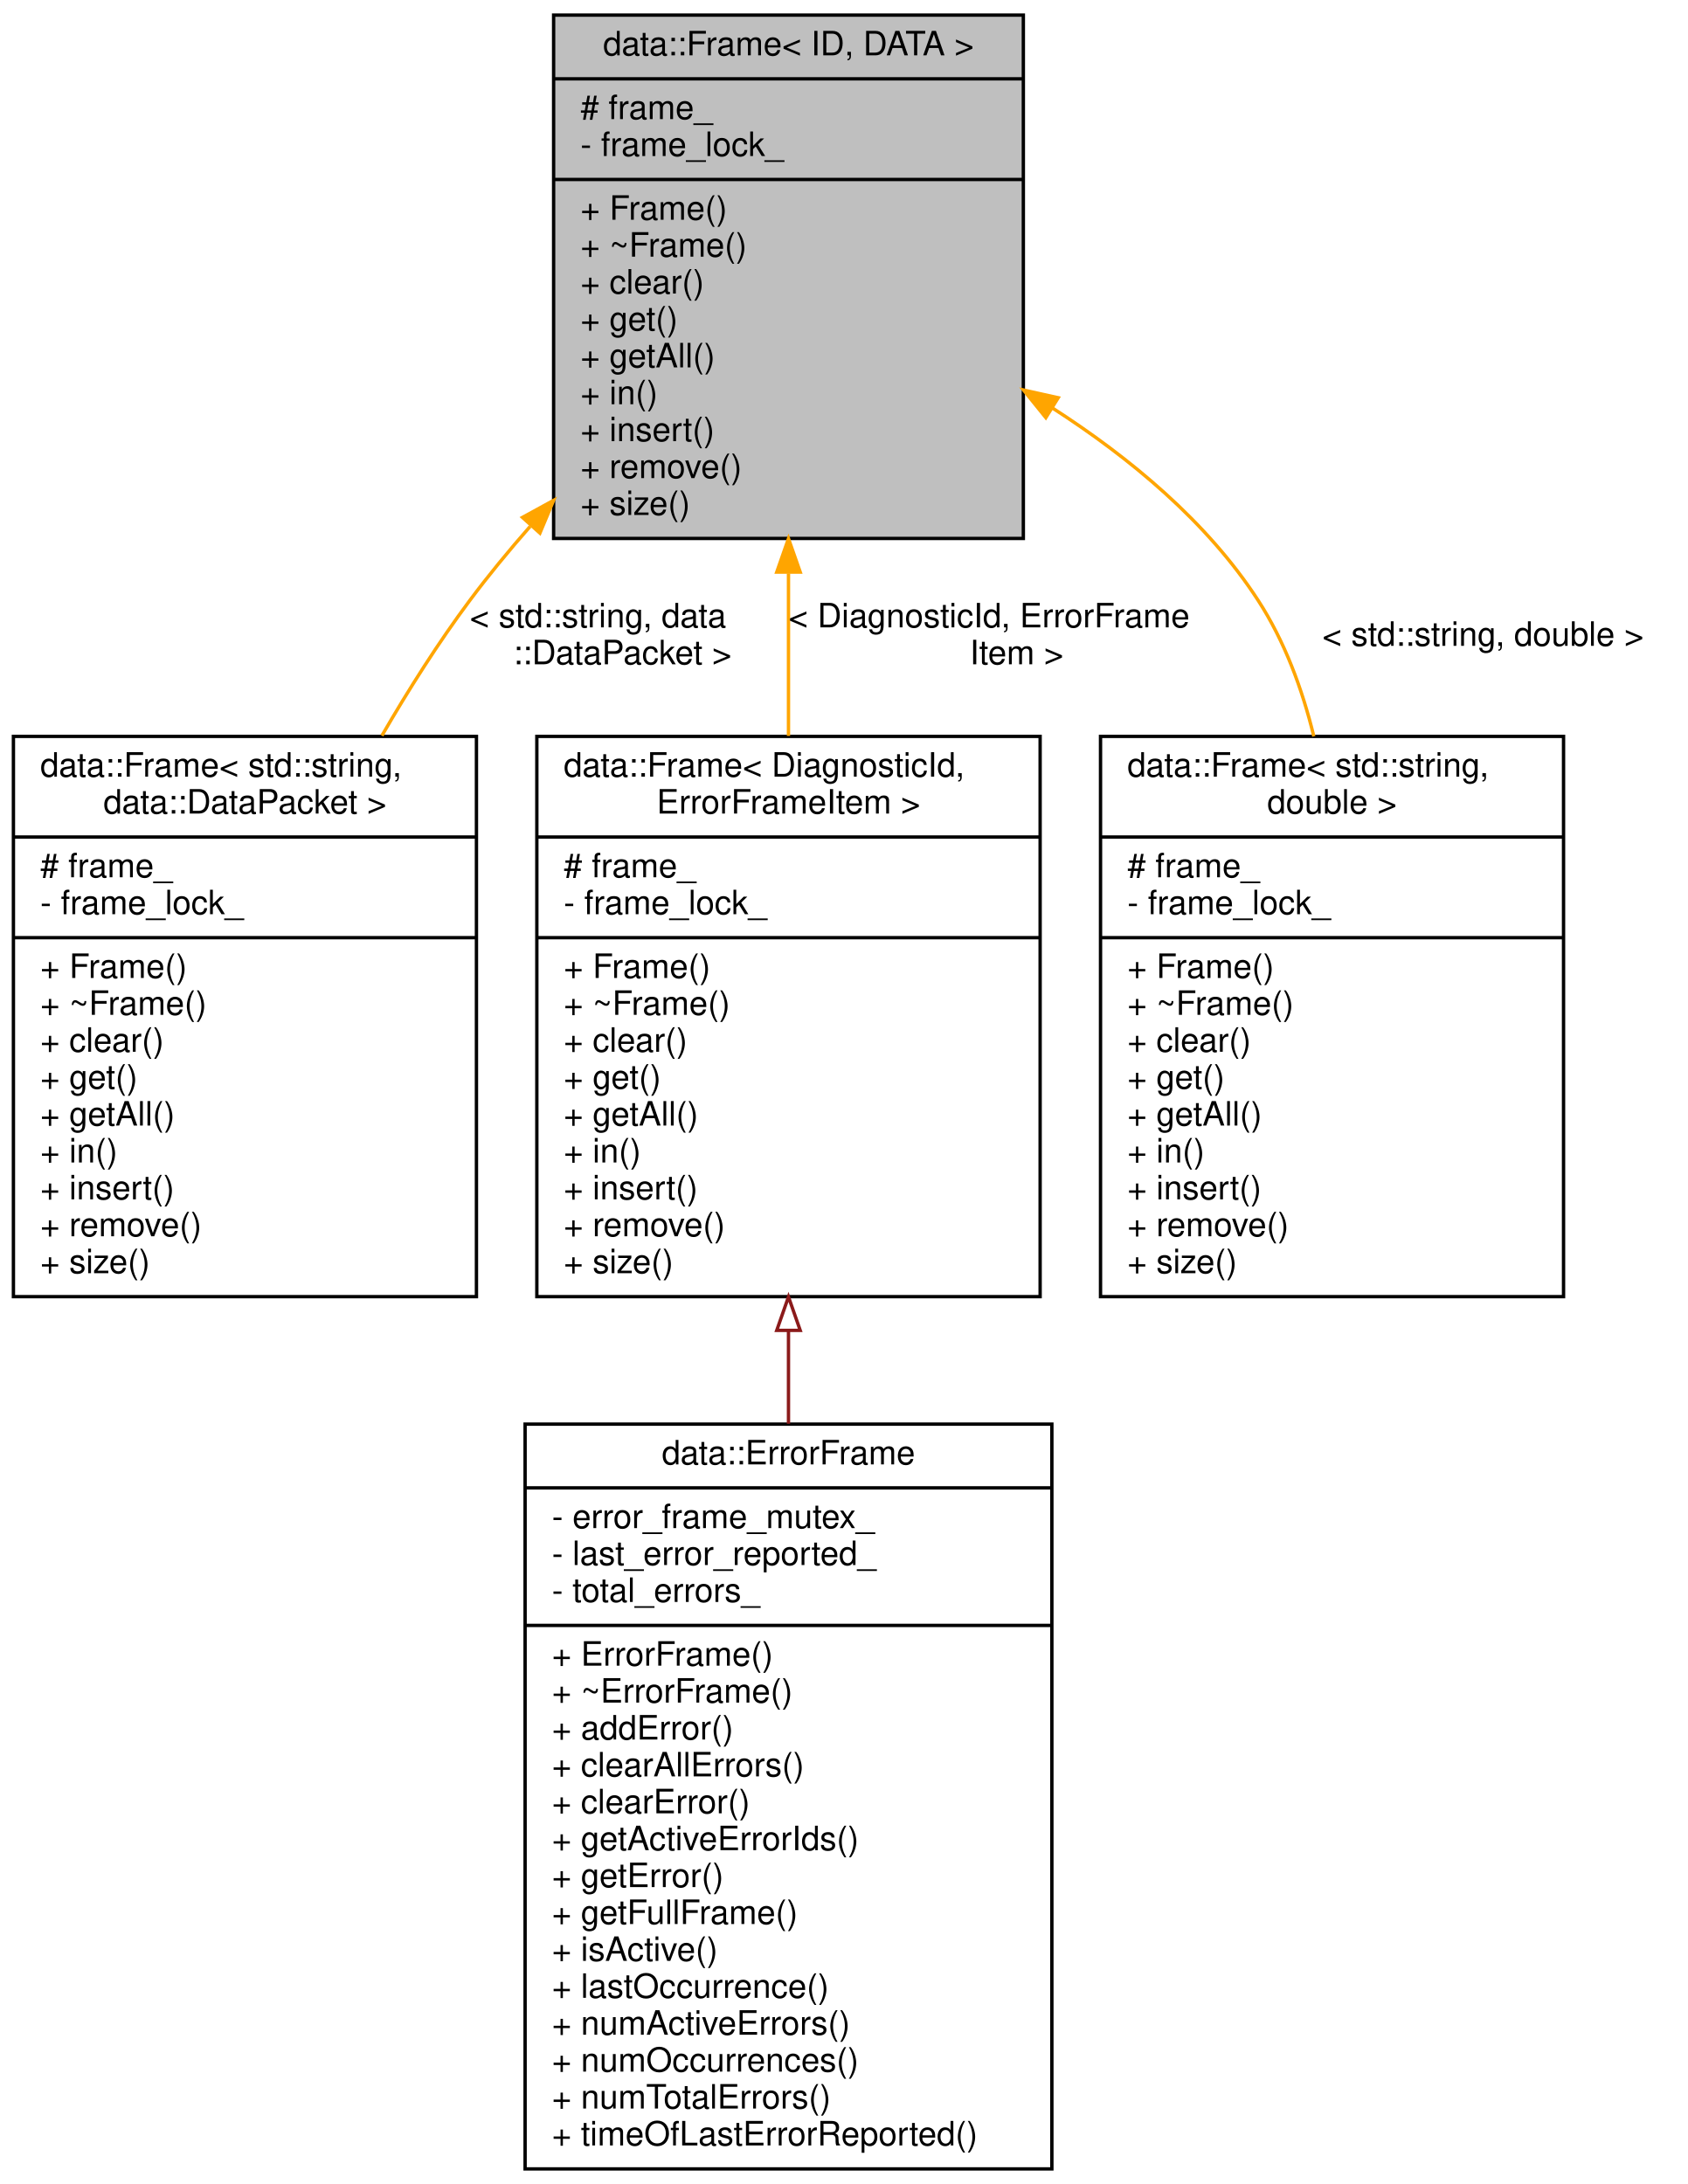
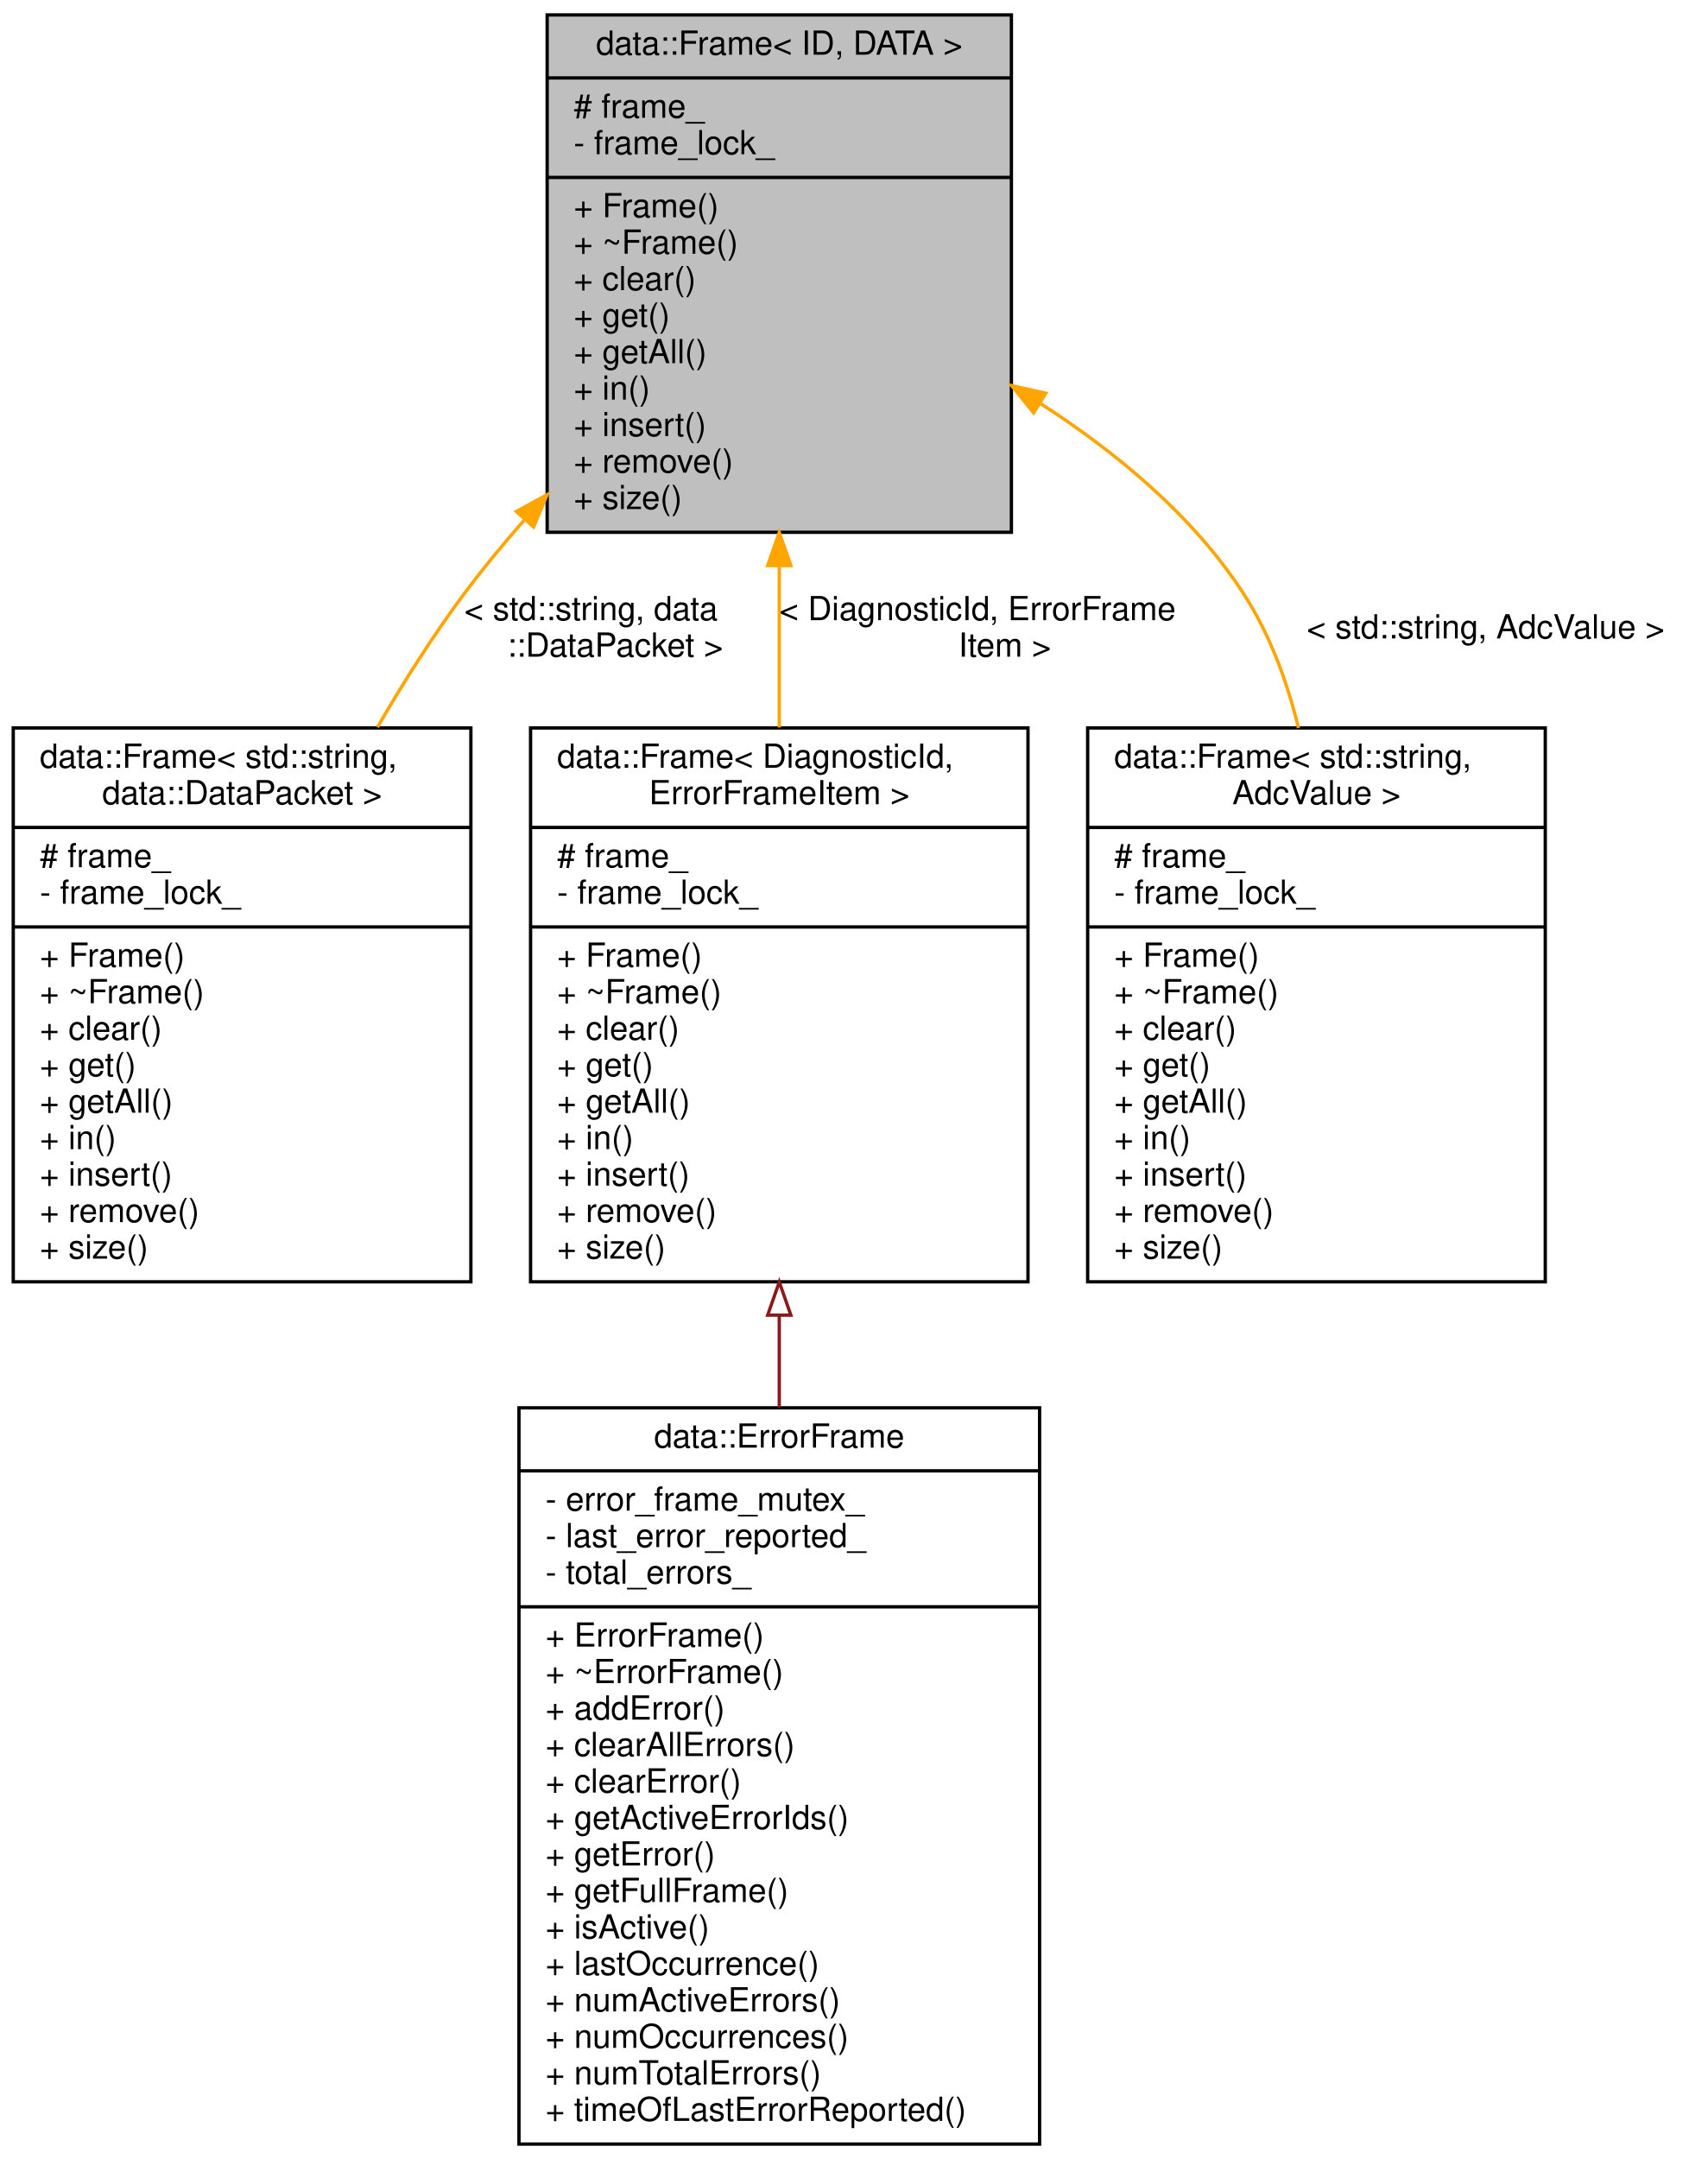
- <svg xmlns="http://www.w3.org/2000/svg" xmlns:xlink="http://www.w3.org/1999/xlink" width="503pt" height="651pt" viewBox="0.00 0.00 503.00 651.00">
+ <svg xmlns="http://www.w3.org/2000/svg" xmlns:xlink="http://www.w3.org/1999/xlink" width="515pt" height="651pt" viewBox="0.00 0.00 515.00 651.00">
  <g id="graph0" class="graph" transform="scale(1 1) rotate(0) translate(4 647)">
    <g id="node1" class="node">
      <g id="a_node1">
        <a xlink:title="A generic frame (map) for storing data.">
          <polygon fill="#bfbfbf" stroke="black" points="161,-486.5 161,-642.5 301,-642.5 301,-486.5 161,-486.5" />
          <text text-anchor="middle" x="231" y="-630.5" font-family="Helvetica,sans-Serif" font-size="10.00">data::Frame&lt; ID, DATA &gt;</text>
          <polyline fill="none" stroke="black" points="161,-623.5 301,-623.5 " />
          <text text-anchor="start" x="169" y="-611.5" font-family="Helvetica,sans-Serif" font-size="10.00"># frame_</text>
          <text text-anchor="start" x="169" y="-600.5" font-family="Helvetica,sans-Serif" font-size="10.00">- frame_lock_</text>
          <polyline fill="none" stroke="black" points="161,-593.5 301,-593.5 " />
          <text text-anchor="start" x="169" y="-581.5" font-family="Helvetica,sans-Serif" font-size="10.00">+ Frame()</text>
          <text text-anchor="start" x="169" y="-570.5" font-family="Helvetica,sans-Serif" font-size="10.00">+ ~Frame()</text>
          <text text-anchor="start" x="169" y="-559.5" font-family="Helvetica,sans-Serif" font-size="10.00">+ clear()</text>
          <text text-anchor="start" x="169" y="-548.5" font-family="Helvetica,sans-Serif" font-size="10.00">+ get()</text>
          <text text-anchor="start" x="169" y="-537.5" font-family="Helvetica,sans-Serif" font-size="10.00">+ getAll()</text>
          <text text-anchor="start" x="169" y="-526.5" font-family="Helvetica,sans-Serif" font-size="10.00">+ in()</text>
          <text text-anchor="start" x="169" y="-515.5" font-family="Helvetica,sans-Serif" font-size="10.00">+ insert()</text>
          <text text-anchor="start" x="169" y="-504.5" font-family="Helvetica,sans-Serif" font-size="10.00">+ remove()</text>
          <text text-anchor="start" x="169" y="-493.5" font-family="Helvetica,sans-Serif" font-size="10.00">+ size()</text>
        </a>
      </g>
    </g>
    <g id="node2" class="node">
      <g id="a_node2">
        <a xlink:href="classdata_1_1Frame.html" target="_top" xlink:title=" ">
          <polygon fill="none" stroke="black" points="0,-260.5 0,-427.5 138,-427.5 138,-260.5 0,-260.5" />
          <text text-anchor="start" x="8" y="-415.5" font-family="Helvetica,sans-Serif" font-size="10.00">data::Frame&lt; std::string,</text>
          <text text-anchor="middle" x="69" y="-404.5" font-family="Helvetica,sans-Serif" font-size="10.00"> data::DataPacket &gt;</text>
          <polyline fill="none" stroke="black" points="0,-397.5 138,-397.5 " />
          <text text-anchor="start" x="8" y="-385.5" font-family="Helvetica,sans-Serif" font-size="10.00"># frame_</text>
          <text text-anchor="start" x="8" y="-374.5" font-family="Helvetica,sans-Serif" font-size="10.00">- frame_lock_</text>
          <polyline fill="none" stroke="black" points="0,-367.5 138,-367.5 " />
          <text text-anchor="start" x="8" y="-355.5" font-family="Helvetica,sans-Serif" font-size="10.00">+ Frame()</text>
          <text text-anchor="start" x="8" y="-344.5" font-family="Helvetica,sans-Serif" font-size="10.00">+ ~Frame()</text>
          <text text-anchor="start" x="8" y="-333.5" font-family="Helvetica,sans-Serif" font-size="10.00">+ clear()</text>
          <text text-anchor="start" x="8" y="-322.5" font-family="Helvetica,sans-Serif" font-size="10.00">+ get()</text>
          <text text-anchor="start" x="8" y="-311.5" font-family="Helvetica,sans-Serif" font-size="10.00">+ getAll()</text>
          <text text-anchor="start" x="8" y="-300.5" font-family="Helvetica,sans-Serif" font-size="10.00">+ in()</text>
          <text text-anchor="start" x="8" y="-289.5" font-family="Helvetica,sans-Serif" font-size="10.00">+ insert()</text>
          <text text-anchor="start" x="8" y="-278.5" font-family="Helvetica,sans-Serif" font-size="10.00">+ remove()</text>
          <text text-anchor="start" x="8" y="-267.5" font-family="Helvetica,sans-Serif" font-size="10.00">+ size()</text>
        </a>
      </g>
    </g>
    <g id="edge1" class="edge">
      <path fill="none" stroke="orange" d="M154.01,-490.09C147.65,-482.86 141.54,-475.43 136,-468 126.7,-455.52 117.86,-441.6 109.83,-427.73" />
      <polygon fill="orange" stroke="orange" points="151.71,-492.77 161,-497.86 156.92,-488.09 151.71,-492.77" />
      <text text-anchor="start" x="136" y="-460" font-family="Helvetica,sans-Serif" font-size="10.00"> &lt; std::string, data</text>
      <text text-anchor="middle" x="181.5" y="-449" font-family="Helvetica,sans-Serif" font-size="10.00">::DataPacket &gt;</text>
    </g>
    <g id="node3" class="node">
      <g id="a_node3">
        <a xlink:href="classdata_1_1Frame.html" target="_top" xlink:title=" ">
          <polygon fill="none" stroke="black" points="156,-260.5 156,-427.5 306,-427.5 306,-260.5 156,-260.5" />
          <text text-anchor="start" x="164" y="-415.5" font-family="Helvetica,sans-Serif" font-size="10.00">data::Frame&lt; DiagnosticId,</text>
          <text text-anchor="middle" x="231" y="-404.5" font-family="Helvetica,sans-Serif" font-size="10.00"> ErrorFrameItem &gt;</text>
          <polyline fill="none" stroke="black" points="156,-397.5 306,-397.5 " />
          <text text-anchor="start" x="164" y="-385.5" font-family="Helvetica,sans-Serif" font-size="10.00"># frame_</text>
          <text text-anchor="start" x="164" y="-374.5" font-family="Helvetica,sans-Serif" font-size="10.00">- frame_lock_</text>
          <polyline fill="none" stroke="black" points="156,-367.5 306,-367.5 " />
          <text text-anchor="start" x="164" y="-355.5" font-family="Helvetica,sans-Serif" font-size="10.00">+ Frame()</text>
          <text text-anchor="start" x="164" y="-344.5" font-family="Helvetica,sans-Serif" font-size="10.00">+ ~Frame()</text>
          <text text-anchor="start" x="164" y="-333.5" font-family="Helvetica,sans-Serif" font-size="10.00">+ clear()</text>
          <text text-anchor="start" x="164" y="-322.5" font-family="Helvetica,sans-Serif" font-size="10.00">+ get()</text>
          <text text-anchor="start" x="164" y="-311.5" font-family="Helvetica,sans-Serif" font-size="10.00">+ getAll()</text>
          <text text-anchor="start" x="164" y="-300.5" font-family="Helvetica,sans-Serif" font-size="10.00">+ in()</text>
          <text text-anchor="start" x="164" y="-289.5" font-family="Helvetica,sans-Serif" font-size="10.00">+ insert()</text>
          <text text-anchor="start" x="164" y="-278.5" font-family="Helvetica,sans-Serif" font-size="10.00">+ remove()</text>
          <text text-anchor="start" x="164" y="-267.5" font-family="Helvetica,sans-Serif" font-size="10.00">+ size()</text>
        </a>
      </g>
    </g>
    <g id="edge2" class="edge">
      <path fill="none" stroke="orange" d="M231,-476.08C231,-460.1 231,-443.47 231,-427.64" />
      <polygon fill="orange" stroke="orange" points="227.5,-476.47 231,-486.47 234.5,-476.47 227.5,-476.47" />
      <text text-anchor="start" x="231" y="-460" font-family="Helvetica,sans-Serif" font-size="10.00"> &lt; DiagnosticId, ErrorFrame</text>
      <text text-anchor="middle" x="299" y="-449" font-family="Helvetica,sans-Serif" font-size="10.00">Item &gt;</text>
    </g>
    <g id="node5" class="node">
      <g id="a_node5">
        <a xlink:href="classdata_1_1Frame.html" target="_top" xlink:title=" ">
          <polygon fill="none" stroke="black" points="324,-260.5 324,-427.5 462,-427.5 462,-260.5 324,-260.5" />
          <text text-anchor="start" x="332" y="-415.5" font-family="Helvetica,sans-Serif" font-size="10.00">data::Frame&lt; std::string,</text>
-           <text text-anchor="middle" x="393" y="-404.5" font-family="Helvetica,sans-Serif" font-size="10.00"> double &gt;</text>
+           <text text-anchor="middle" x="393" y="-404.5" font-family="Helvetica,sans-Serif" font-size="10.00"> AdcValue &gt;</text>
          <polyline fill="none" stroke="black" points="324,-397.5 462,-397.5 " />
          <text text-anchor="start" x="332" y="-385.5" font-family="Helvetica,sans-Serif" font-size="10.00"># frame_</text>
          <text text-anchor="start" x="332" y="-374.5" font-family="Helvetica,sans-Serif" font-size="10.00">- frame_lock_</text>
          <polyline fill="none" stroke="black" points="324,-367.5 462,-367.5 " />
          <text text-anchor="start" x="332" y="-355.5" font-family="Helvetica,sans-Serif" font-size="10.00">+ Frame()</text>
          <text text-anchor="start" x="332" y="-344.5" font-family="Helvetica,sans-Serif" font-size="10.00">+ ~Frame()</text>
          <text text-anchor="start" x="332" y="-333.5" font-family="Helvetica,sans-Serif" font-size="10.00">+ clear()</text>
          <text text-anchor="start" x="332" y="-322.5" font-family="Helvetica,sans-Serif" font-size="10.00">+ get()</text>
          <text text-anchor="start" x="332" y="-311.5" font-family="Helvetica,sans-Serif" font-size="10.00">+ getAll()</text>
          <text text-anchor="start" x="332" y="-300.5" font-family="Helvetica,sans-Serif" font-size="10.00">+ in()</text>
          <text text-anchor="start" x="332" y="-289.5" font-family="Helvetica,sans-Serif" font-size="10.00">+ insert()</text>
          <text text-anchor="start" x="332" y="-278.5" font-family="Helvetica,sans-Serif" font-size="10.00">+ remove()</text>
          <text text-anchor="start" x="332" y="-267.5" font-family="Helvetica,sans-Serif" font-size="10.00">+ size()</text>
        </a>
      </g>
    </g>
    <g id="edge4" class="edge">
      <path fill="none" stroke="orange" d="M309.55,-525.46C332.69,-510.6 355.83,-491.43 371,-468 378.84,-455.89 384.09,-441.77 387.57,-427.51" />
      <polygon fill="orange" stroke="orange" points="307.7,-522.5 301.05,-530.74 311.39,-528.44 307.7,-522.5" />
-       <text text-anchor="middle" x="438" y="-454.5" font-family="Helvetica,sans-Serif" font-size="10.00"> &lt; std::string, double &gt;</text>
+       <text text-anchor="middle" x="444" y="-454.5" font-family="Helvetica,sans-Serif" font-size="10.00"> &lt; std::string, AdcValue &gt;</text>
    </g>
    <g id="node4" class="node">
      <g id="a_node4">
        <a xlink:href="classdata_1_1ErrorFrame.html" target="_top" xlink:title="The error frame.">
          <polygon fill="none" stroke="black" points="152.5,-0.5 152.5,-222.5 309.5,-222.5 309.5,-0.5 152.5,-0.5" />
          <text text-anchor="middle" x="231" y="-210.5" font-family="Helvetica,sans-Serif" font-size="10.00">data::ErrorFrame</text>
          <polyline fill="none" stroke="black" points="152.5,-203.5 309.5,-203.5 " />
          <text text-anchor="start" x="160.5" y="-191.5" font-family="Helvetica,sans-Serif" font-size="10.00">- error_frame_mutex_</text>
          <text text-anchor="start" x="160.5" y="-180.5" font-family="Helvetica,sans-Serif" font-size="10.00">- last_error_reported_</text>
          <text text-anchor="start" x="160.5" y="-169.5" font-family="Helvetica,sans-Serif" font-size="10.00">- total_errors_</text>
          <polyline fill="none" stroke="black" points="152.5,-162.5 309.5,-162.5 " />
          <text text-anchor="start" x="160.5" y="-150.5" font-family="Helvetica,sans-Serif" font-size="10.00">+ ErrorFrame()</text>
          <text text-anchor="start" x="160.5" y="-139.5" font-family="Helvetica,sans-Serif" font-size="10.00">+ ~ErrorFrame()</text>
          <text text-anchor="start" x="160.5" y="-128.5" font-family="Helvetica,sans-Serif" font-size="10.00">+ addError()</text>
          <text text-anchor="start" x="160.5" y="-117.5" font-family="Helvetica,sans-Serif" font-size="10.00">+ clearAllErrors()</text>
          <text text-anchor="start" x="160.5" y="-106.5" font-family="Helvetica,sans-Serif" font-size="10.00">+ clearError()</text>
          <text text-anchor="start" x="160.5" y="-95.5" font-family="Helvetica,sans-Serif" font-size="10.00">+ getActiveErrorIds()</text>
          <text text-anchor="start" x="160.5" y="-84.5" font-family="Helvetica,sans-Serif" font-size="10.00">+ getError()</text>
          <text text-anchor="start" x="160.5" y="-73.5" font-family="Helvetica,sans-Serif" font-size="10.00">+ getFullFrame()</text>
          <text text-anchor="start" x="160.5" y="-62.5" font-family="Helvetica,sans-Serif" font-size="10.00">+ isActive()</text>
          <text text-anchor="start" x="160.5" y="-51.5" font-family="Helvetica,sans-Serif" font-size="10.00">+ lastOccurrence()</text>
          <text text-anchor="start" x="160.5" y="-40.5" font-family="Helvetica,sans-Serif" font-size="10.00">+ numActiveErrors()</text>
          <text text-anchor="start" x="160.5" y="-29.5" font-family="Helvetica,sans-Serif" font-size="10.00">+ numOccurrences()</text>
          <text text-anchor="start" x="160.5" y="-18.5" font-family="Helvetica,sans-Serif" font-size="10.00">+ numTotalErrors()</text>
          <text text-anchor="start" x="160.5" y="-7.5" font-family="Helvetica,sans-Serif" font-size="10.00">+ timeOfLastErrorReported()</text>
        </a>
      </g>
    </g>
    <g id="edge3" class="edge">
      <path fill="none" stroke="#8b1a1a" d="M231,-250.26C231,-241.16 231,-231.87 231,-222.62" />
      <polygon fill="none" stroke="#8b1a1a" points="227.5,-250.44 231,-260.44 234.5,-250.44 227.5,-250.44" />
    </g>
  </g>
</svg>
